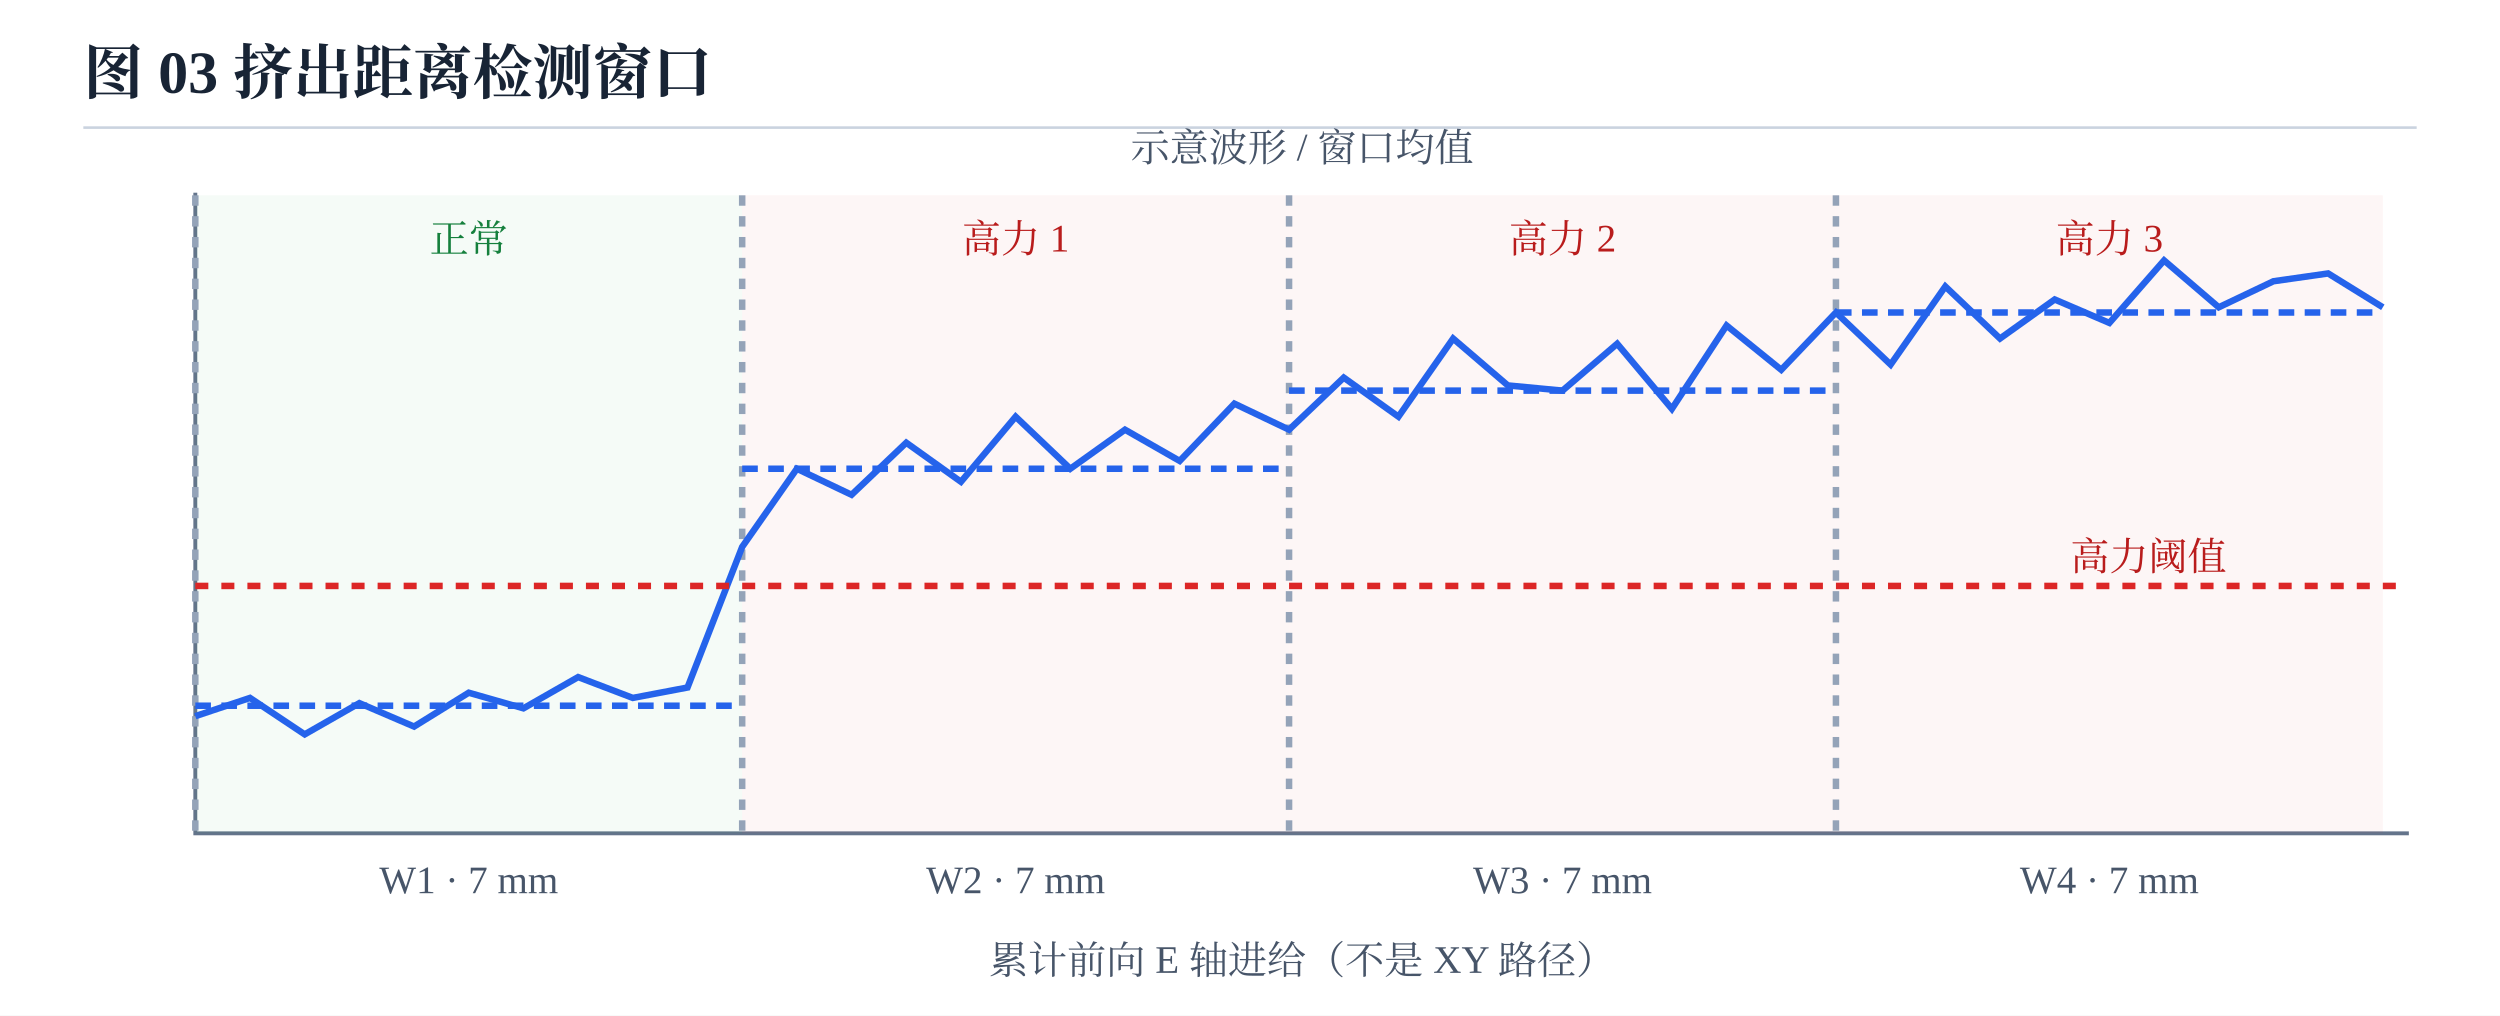
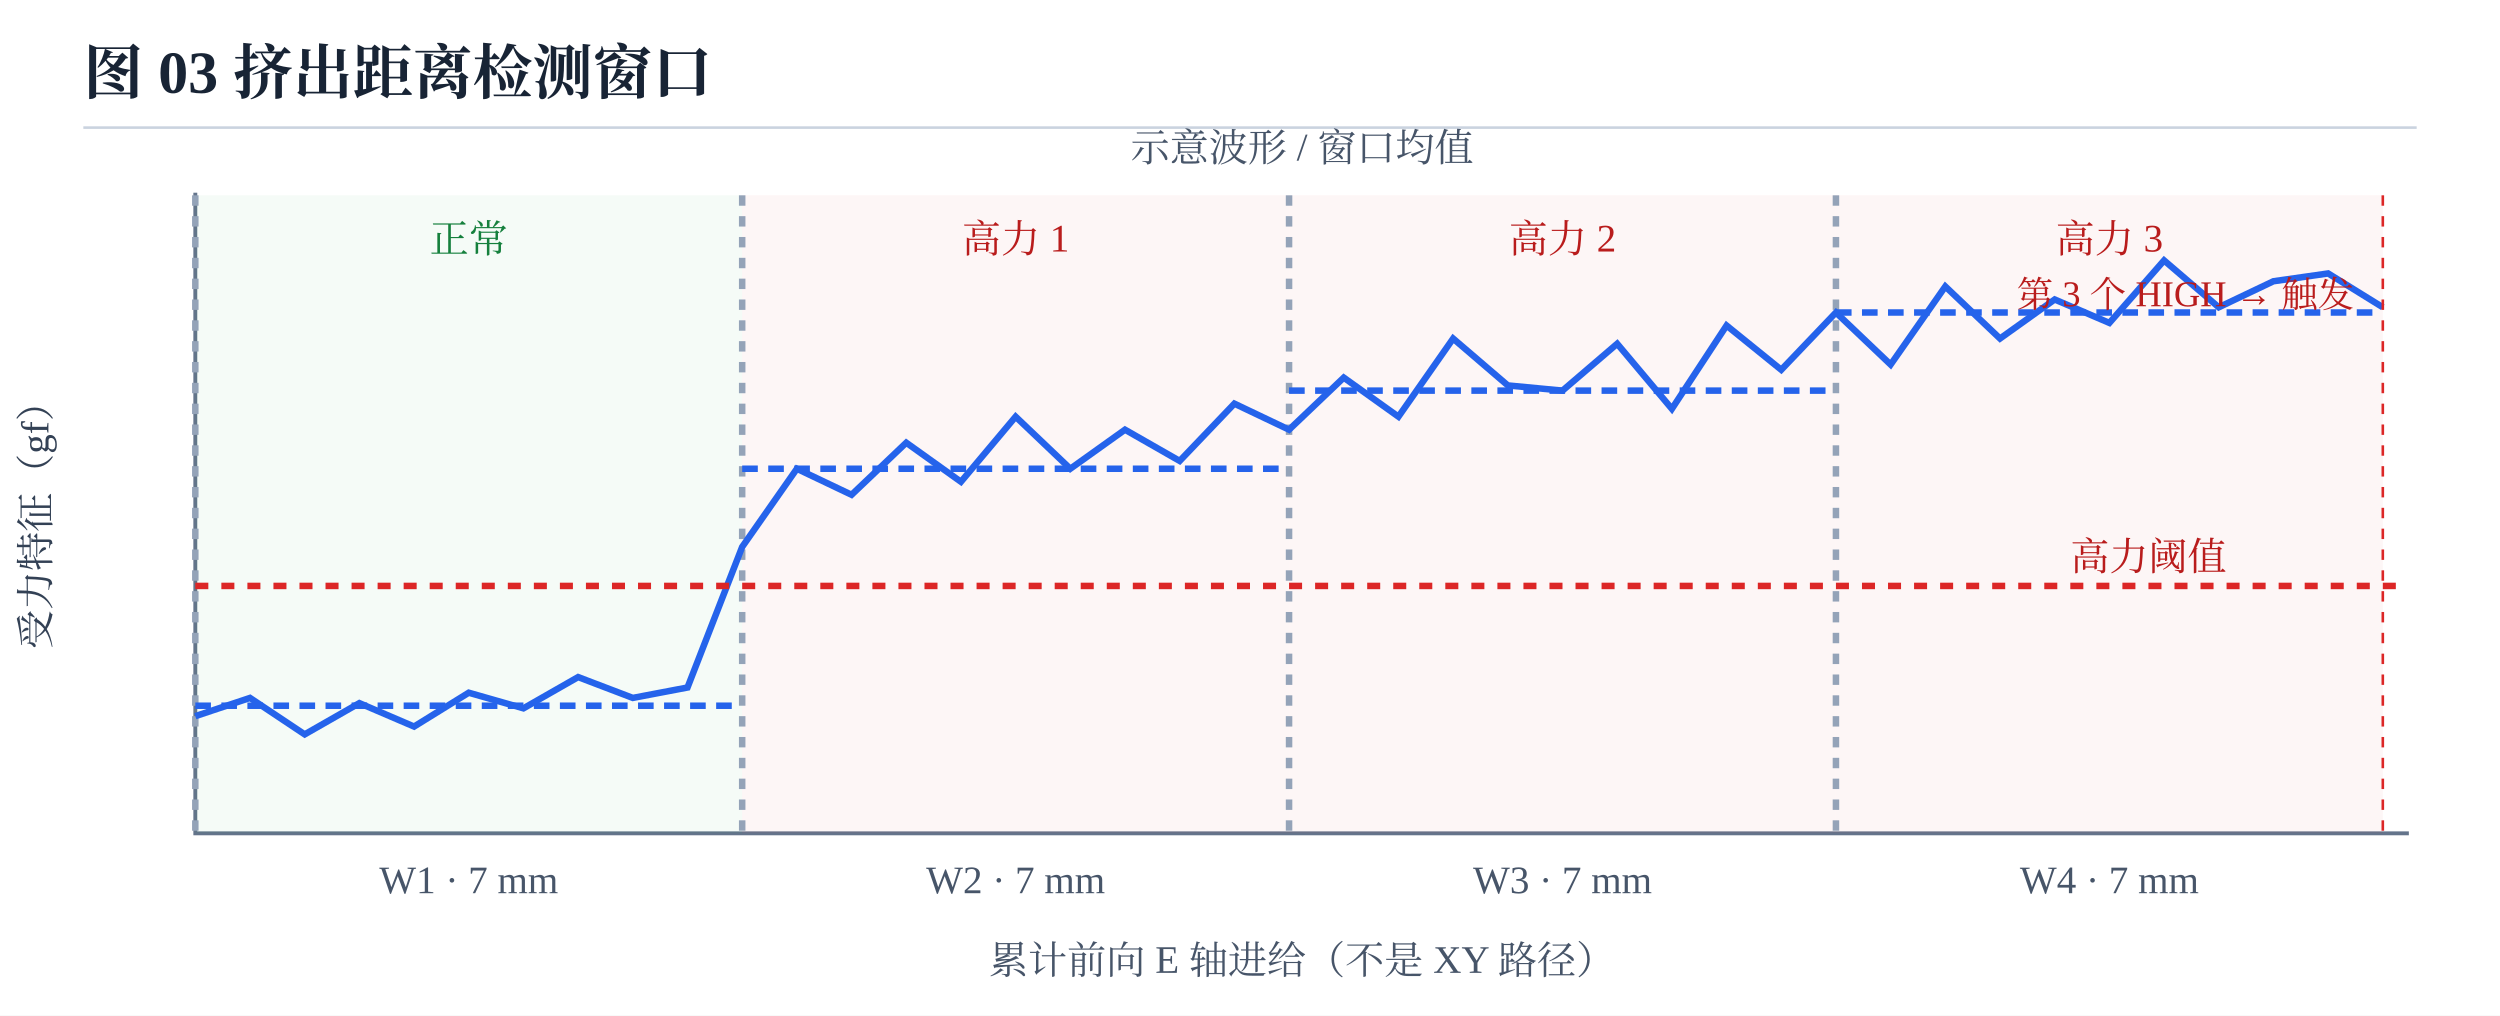
<svg xmlns="http://www.w3.org/2000/svg" viewBox="0 0 960 390" role="img" aria-label="图 03  挤出距离检测窗口">
  <defs>
    <marker id="a" markerWidth="8" markerHeight="8" refX="7" refY="4" orient="auto">
      <path d="M0 0L8 4L0 8Z" fill="#64748b" />
    </marker>
  </defs>
  <rect width="960" height="390" fill="#fff" />
  <g font-family="Times New Roman, SimSun, Noto Serif CJK SC, serif" fill="#182435">
    <text x="32" y="36" font-size="23" font-weight="bold">图 03  挤出距离检测窗口</text>
    <path d="M32 49H928" stroke="#cad3df" />
    <path d="M75 74V320H925" fill="none" stroke="#64748b" stroke-width="1.5" />
    <rect x="75" y="75" width="210" height="245" fill="#16a34a" opacity=".045" />
    <path d="M75 75V320" fill="none" stroke="#94a3b8" stroke-width="2.5" stroke-dasharray="4 4" />
    <text x="180" y="343" font-size="15" fill="#475569" text-anchor="middle">W1 · 7 mm</text>
    <text x="180" y="97" font-size="15" fill="#15803d" text-anchor="middle">正常</text>
    <rect x="285" y="75" width="210" height="245" fill="#dc2626" opacity=".045" />
    <path d="M285 75V320" fill="none" stroke="#94a3b8" stroke-width="2.5" stroke-dasharray="4 4" />
    <text x="390" y="343" font-size="15" fill="#475569" text-anchor="middle">W2 · 7 mm</text>
    <text x="390" y="97" font-size="15" fill="#b91c1c" text-anchor="middle">高力 1</text>
    <rect x="495" y="75" width="210" height="245" fill="#dc2626" opacity=".045" />
    <path d="M495 75V320" fill="none" stroke="#94a3b8" stroke-width="2.5" stroke-dasharray="4 4" />
    <text x="600" y="343" font-size="15" fill="#475569" text-anchor="middle">W3 · 7 mm</text>
    <text x="600" y="97" font-size="15" fill="#b91c1c" text-anchor="middle">高力 2</text>
    <rect x="705" y="75" width="210" height="245" fill="#dc2626" opacity=".045" />
    <path d="M705 75V320" fill="none" stroke="#94a3b8" stroke-width="2.5" stroke-dasharray="4 4" />
    <text x="810" y="343" font-size="15" fill="#475569" text-anchor="middle">W4 · 7 mm</text>
    <text x="810" y="97" font-size="15" fill="#b91c1c" text-anchor="middle">高力 3</text>
    <path d="M75 275L96 268L117 282L138 270L159 279L180 266L201 272L222 260L243 268L264 264L285 210L306 180L327 190L348 170L369 185L390 160L411 180L432 165L453 177L474 155L495 165L516 145L537 160L558 130L579 148L600 150L621 132L642 157L663 125L684 142L705 120L726 140L747 110L768 130L789 115L810 124L831 100L852 118L873 108L894 105L915 118" fill="none" stroke="#2563eb" stroke-width="2.5" />
    <path d="M75 271H285M285 180H495M495 150H705M705 120H915" fill="none" stroke="#2563eb" stroke-width="2.5" stroke-dasharray="6 4" />
    <path d="M75 225H925" fill="none" stroke="#dc2626" stroke-width="2.5" stroke-dasharray="5 5" />
    <text x="825" y="219" font-size="15" fill="#b91c1c" text-anchor="middle">高力阈值</text>
    <text x="500" y="374" font-size="15" fill="#475569" text-anchor="middle">累计前向 E 轴进给（不是 XY 路径）</text>
    <text x="500" y="62" font-size="15" fill="#475569" text-anchor="middle">示意波形 / 窗口均值</text>
+     <text x="19" y="198" transform="rotate(-90 19 198)" text-anchor="middle" font-size="15" fill="#334155">受力特征（gf）</text>
+     <path d="M915 75V320" stroke="#dc2626" stroke-dasharray="4 4" />
+     <text x="904" y="118" text-anchor="end" font-size="14" fill="#b91c1c">第 3 个 HIGH → 触发</text>
  </g>
</svg>
